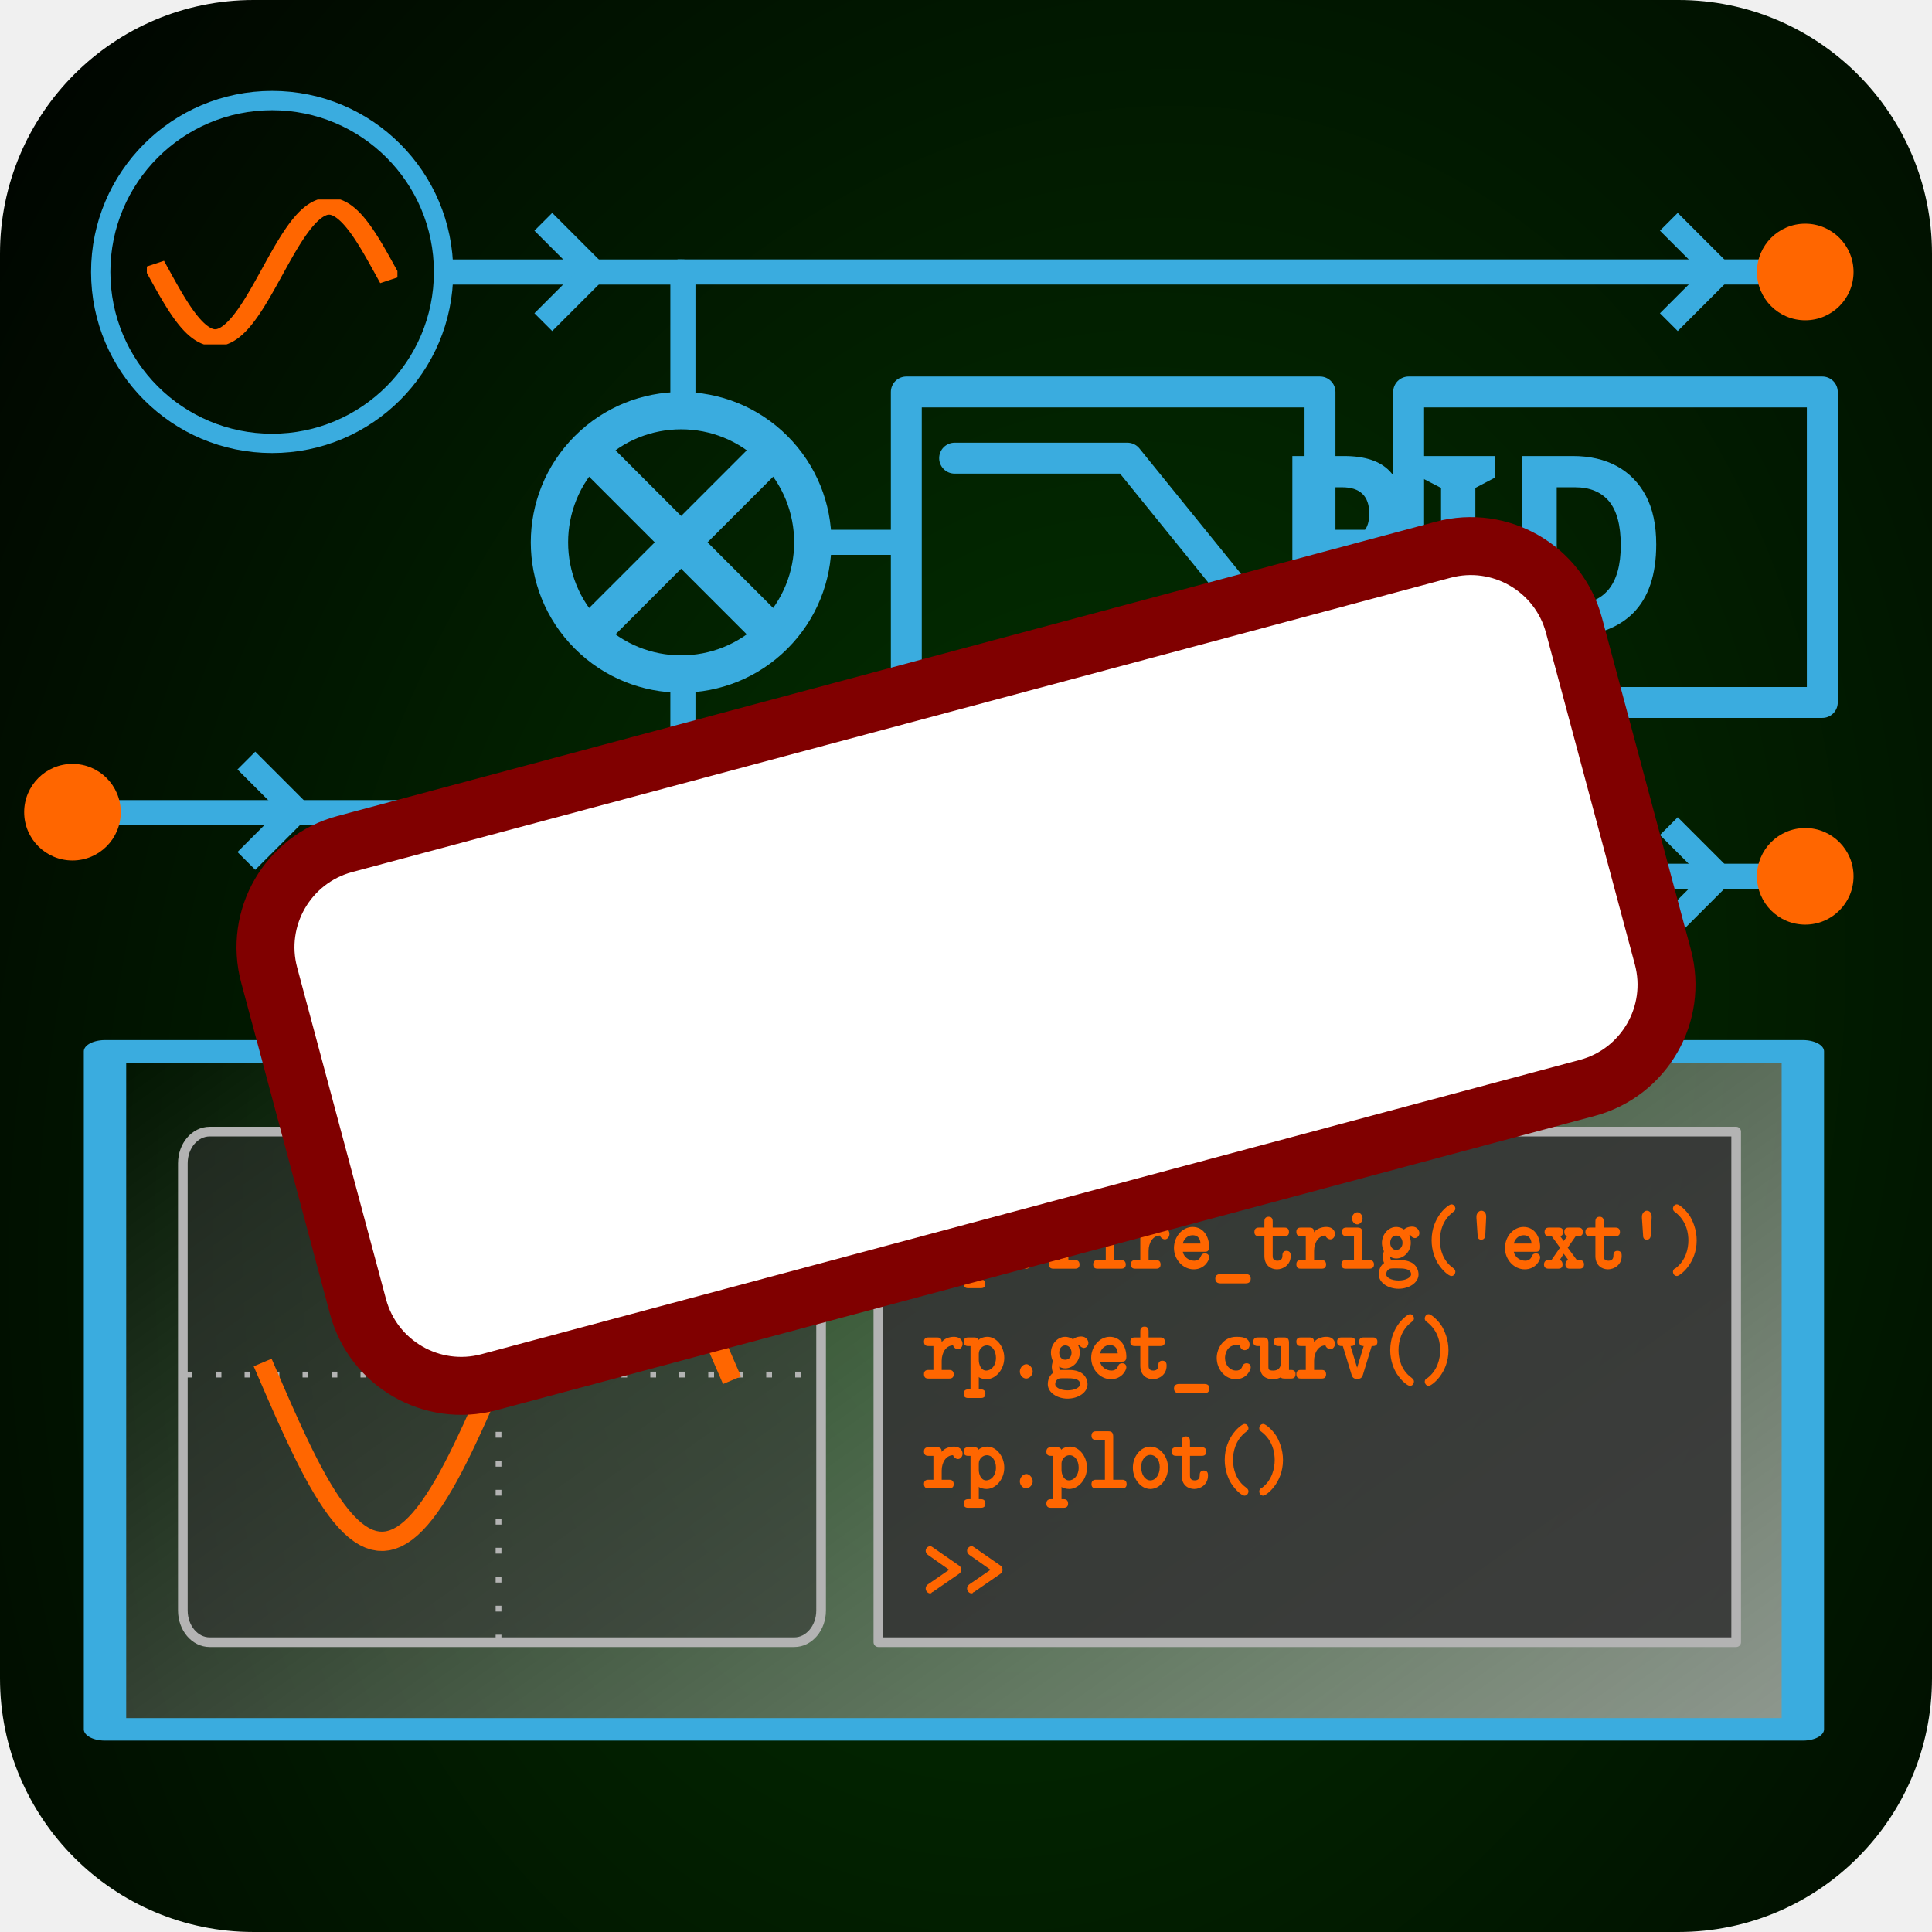
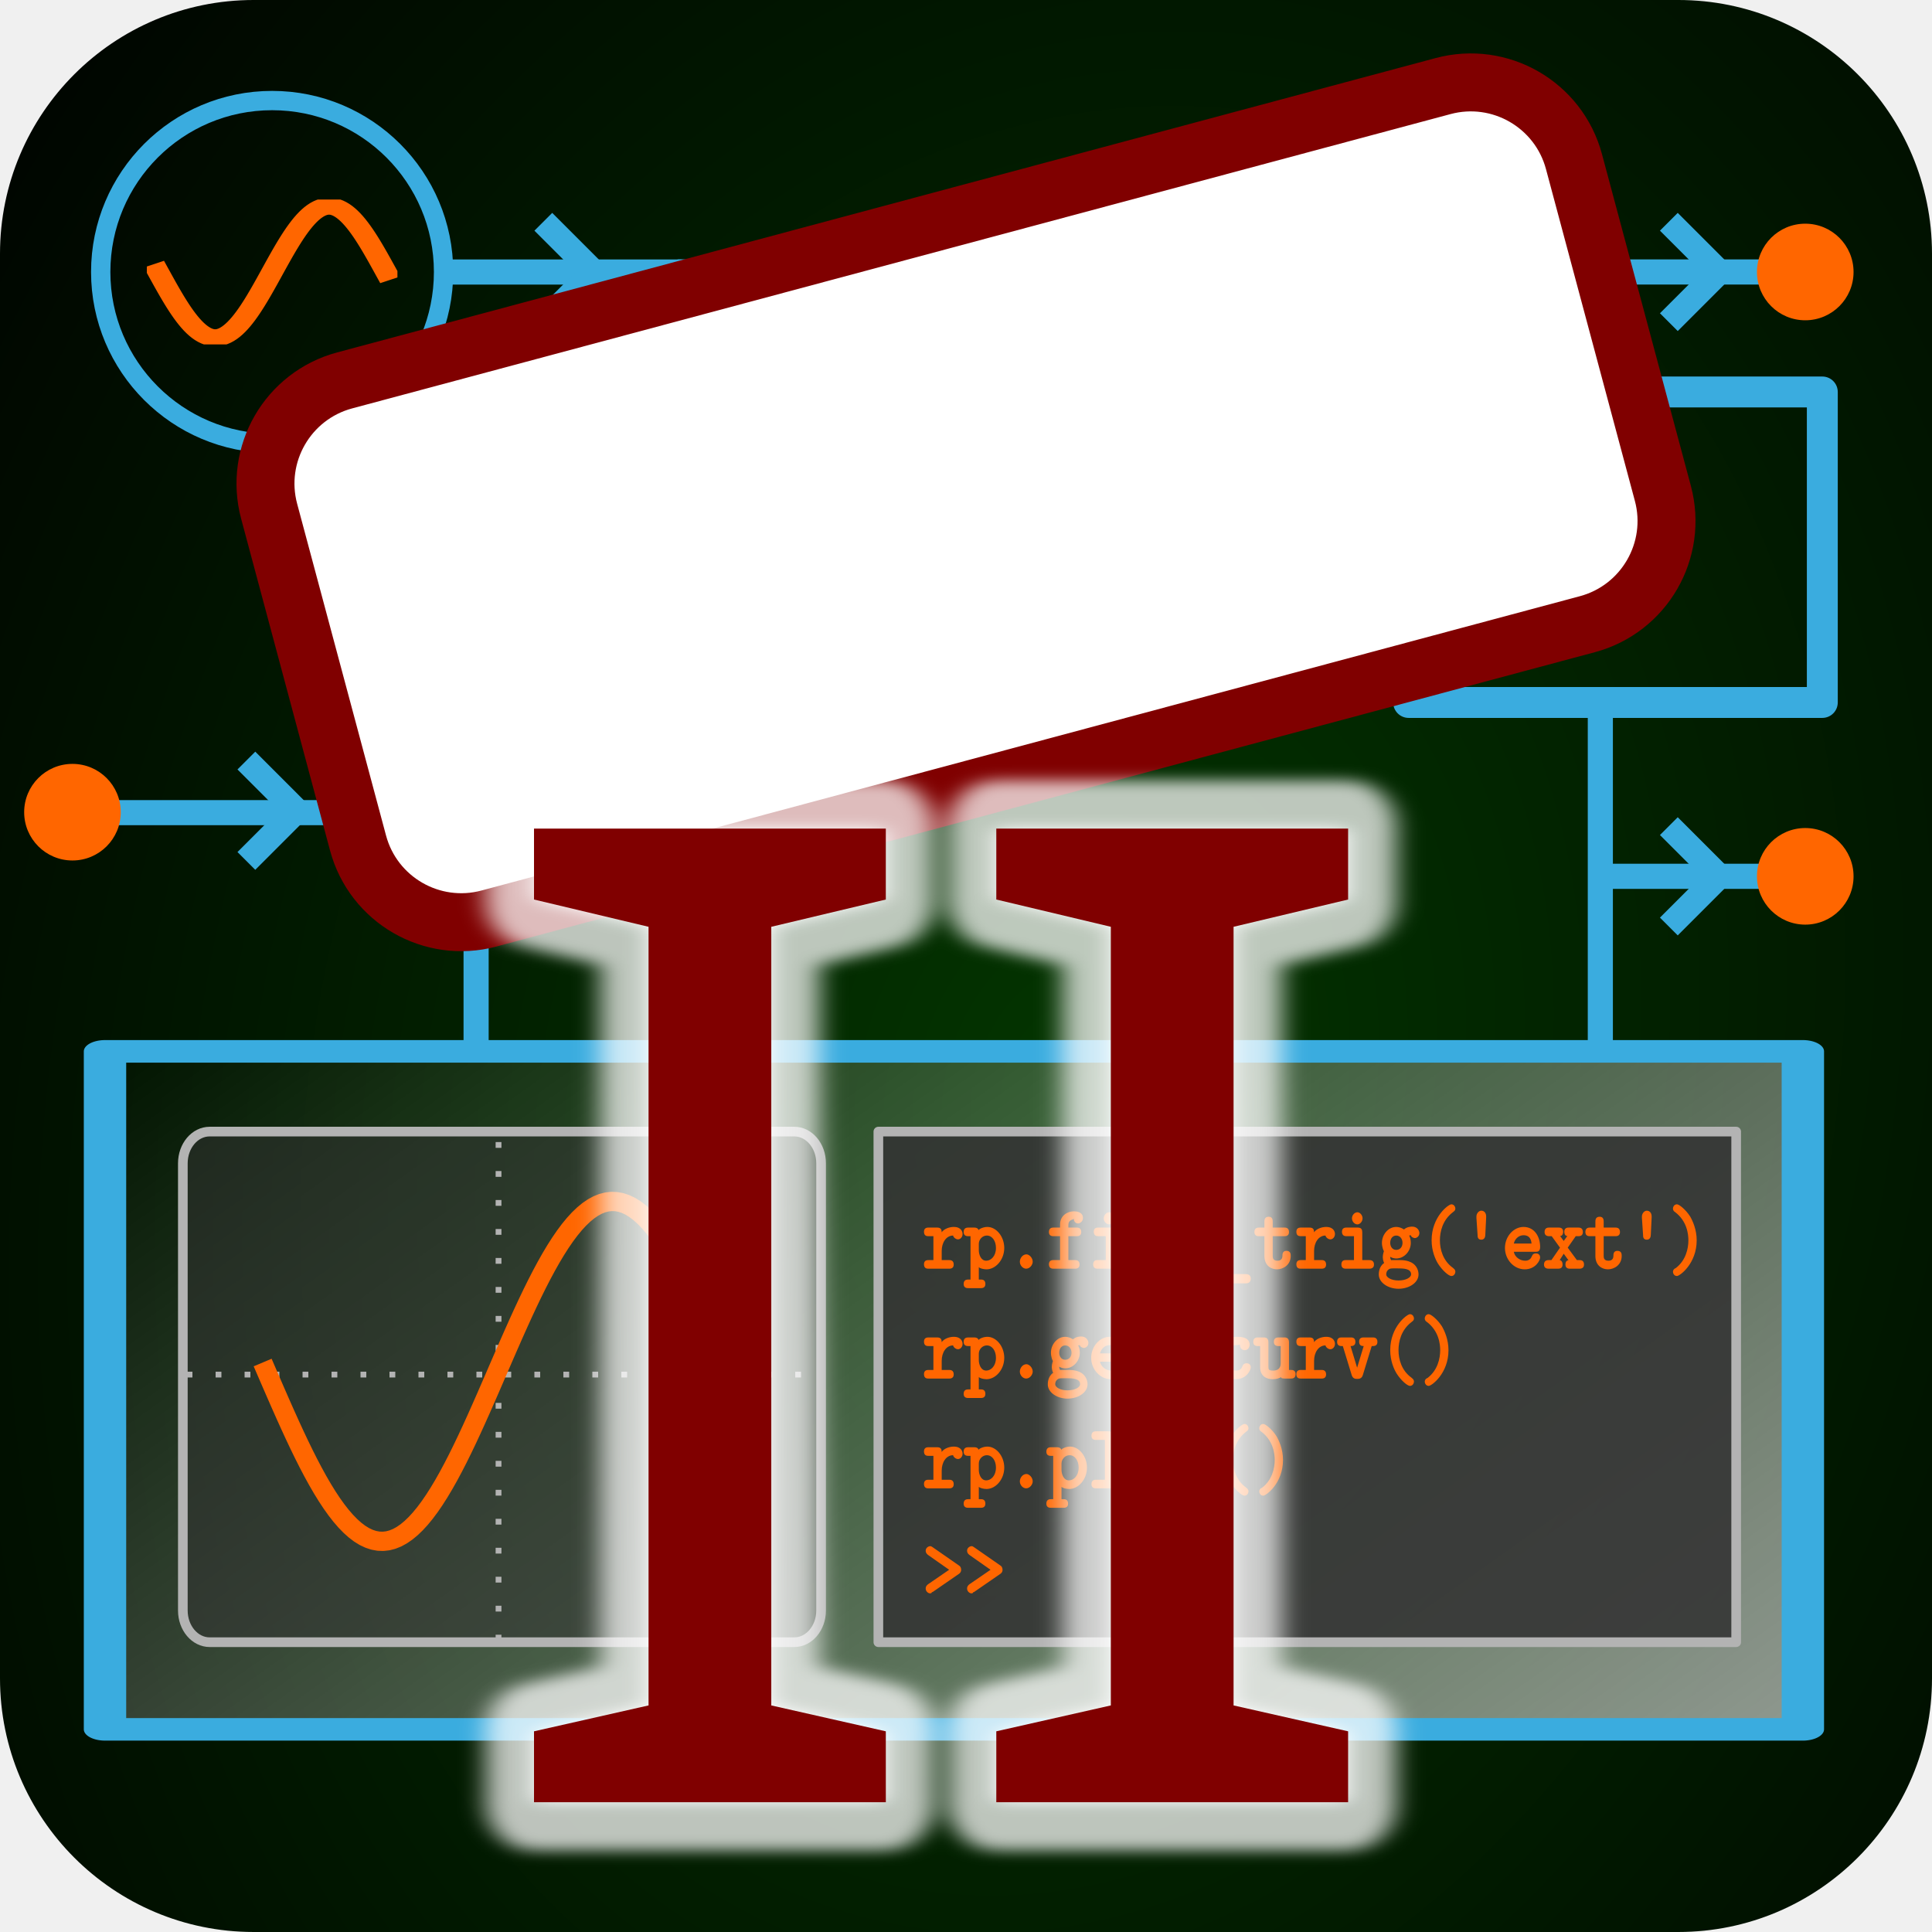
<svg xmlns="http://www.w3.org/2000/svg" xmlns:xlink="http://www.w3.org/1999/xlink" width="100" height="100" id="svg2" version="1.1">
  <defs id="defs4">
    <linearGradient id="linearGradient5363">
      <stop style="stop-color:#ffffff;stop-opacity:0.558;" offset="0" id="stop5365" />
      <stop style="stop-color:#ffffff;stop-opacity:0;" offset="1" id="stop5367" />
    </linearGradient>
    <linearGradient id="linearGradient5171">
      <stop style="stop-color:#033500;stop-opacity:1;" offset="0" id="stop5173" />
      <stop style="stop-color:#000000;stop-opacity:1;" offset="1" id="stop5175" />
    </linearGradient>
    <linearGradient id="linearGradient5153">
      <stop style="stop-color:#002b00;stop-opacity:1;" offset="0" id="stop5155" />
      <stop style="stop-color:#000000;stop-opacity:1;" offset="1" id="stop5157" />
    </linearGradient>
    <clipPath id="pea32239d76">
      <rect id="rect4527" y="41.472" x="57.6" width="357.12" height="266.112" />
    </clipPath>
    <style id="style4177" type="text/css">
*{stroke-linecap:butt;stroke-linejoin:round;}
  </style>
    <clipPath id="pea32239d76-3">
      <rect height="266.112" width="357.12" x="57.6" y="41.472" id="rect356" />
    </clipPath>
    <clipPath id="clipPath3349">
      <rect height="266.112" width="357.12" x="57.6" y="41.472" id="rect3351" />
    </clipPath>
    <clipPath id="pea32239d76-3-6">
      <rect height="266.112" width="357.12" x="57.6" y="41.472" id="rect356-7" />
    </clipPath>
    <clipPath id="clipPath4907">
      <rect height="266.112" width="357.12" x="57.6" y="41.472" id="rect4909" />
    </clipPath>
    <clipPath id="pea32239d76-3-6-5">
      <rect height="266.112" width="357.12" x="57.6" y="41.472" id="rect356-7-6" />
    </clipPath>
    <clipPath id="pea32239d76-3-6-5-2">
      <rect height="266.112" width="357.12" x="57.6" y="41.472" id="rect356-7-6-7" />
    </clipPath>
    <radialGradient xlink:href="#linearGradient5171" id="radialGradient5177" cx="74.618" cy="1030.005" fx="74.618" fy="1030.005" r="50" gradientUnits="userSpaceOnUse" gradientTransform="matrix(0.4948478,-2.010532,1.521479,0.3744608,-1548.52,773.2945)" />
    <linearGradient xlink:href="#linearGradient5363" id="linearGradient5369" x1="3740.271" y1="2110.86" x2="3607.612" y2="2011.633" gradientUnits="userSpaceOnUse" />
+     <filter style="color-interpolation-filters:sRGB" id="filter1788" x="-0.035" y="-0.032" width="1.071" height="1.064">
+       <feGaussianBlur stdDeviation="0.402" id="feGaussianBlur1790" />
+     </filter>
  </defs>
-   <g id="layer1" transform="translate(0,-952.3622)" style="stroke-linecap:butt;stroke-linejoin:round;display:inline">
+   <g id="layer1" transform="translate(0,-952.3622)" style="display:inline;stroke-linecap:butt;stroke-linejoin:round">
    <rect style="fill:url(#radialGradient5177);fill-opacity:1;stroke:none" id="rect3004" width="100" height="100" x="0" y="952.362" ry="13.132" rx="13.132" />
  </g>
  <g id="layer2" style="stroke-linecap:butt;stroke-linejoin:round">
    <path id="path40546-8-6" style="color:#000000;fill:none;stroke:#3aacdf;stroke-width:1.3;stroke-linecap:butt;stroke-linejoin:round;stroke-miterlimit:4;stroke-opacity:1;stroke-dasharray:none;stroke-dashoffset:0;marker:none;visibility:visible;display:inline;overflow:visible;enable-background:accumulate" d="m 42.1,28.071 4.603,0" />
    <path id="path40546-8" style="color:#000000;fill:none;stroke:#3aacdf;stroke-width:1.3;stroke-linecap:butt;stroke-linejoin:round;stroke-miterlimit:4;stroke-opacity:1;stroke-dasharray:none;stroke-dashoffset:0;marker:none;visibility:visible;display:inline;overflow:visible;enable-background:accumulate" d="m 2.997,42.063 32.35,0 0,-7.091 m 0,-14.016 0,-6.876 -12.35,0" />
    <g id="g40527" transform="matrix(0.1014623,-0.1014623,0.1014623,0.1014623,-421.5268,89.86266)" style="stroke:#3aacdf;stroke-linecap:butt;stroke-linejoin:round;stroke-opacity:1;display:inline">
      <path transform="matrix(1.979167,0,0,1.979167,-2455.75,-1859.43)" d="m 2556,1922.992 a 24,24 0 0 1 -24,24 24,24 0 0 1 -24,-24 24,24 0 0 1 24,-24 24,24 0 0 1 24,24 z" id="path40521" style="color:#000000;fill:none;stroke:#3aacdf;stroke-width:6.803;stroke-linecap:butt;stroke-linejoin:round;stroke-miterlimit:4;stroke-opacity:1;stroke-dasharray:none;stroke-dashoffset:0;marker:none;visibility:visible;display:inline;overflow:visible;enable-background:accumulate" />
      <path id="path40523" d="m 2555.5,1898.992 0,95" style="color:#000000;fill:none;stroke:#3aacdf;stroke-width:13.464;stroke-linecap:butt;stroke-linejoin:round;stroke-miterlimit:4;stroke-opacity:1;stroke-dasharray:none;stroke-dashoffset:0;marker:none;visibility:visible;display:inline;overflow:visible;enable-background:accumulate" />
      <path id="path40525" d="m 2508,1946.492 95,0" style="color:#000000;fill:none;stroke:#3aacdf;stroke-width:13.464;stroke-linecap:butt;stroke-linejoin:round;stroke-miterlimit:4;stroke-opacity:1;stroke-dasharray:none;stroke-dashoffset:0;marker:none;visibility:visible;display:inline;overflow:visible;enable-background:accumulate" />
    </g>
    <g id="g5131" style="stroke:#3aacdf;stroke-linecap:butt;stroke-linejoin:round;stroke-opacity:1">
      <rect ry="0" rx="0" y="20.289" x="46.911" height="16.07" width="21.412" id="rect42597" style="color:#000000;fill:none;stroke:#3aacdf;stroke-width:1.6;stroke-linecap:butt;stroke-linejoin:round;stroke-miterlimit:4;stroke-opacity:1;stroke-dasharray:none;stroke-dashoffset:0;marker:none;visibility:visible;display:inline;overflow:visible;enable-background:accumulate" />
      <path id="path40546-9-8" d="m 49.411,23.715 8.943,0 7.468,9.217" style="color:#000000;fill:none;stroke:#3aacdf;stroke-width:1.6;stroke-linecap:round;stroke-linejoin:round;stroke-miterlimit:4;stroke-opacity:1;stroke-dasharray:none;stroke-dashoffset:0;marker:none;visibility:visible;display:inline;overflow:visible;enable-background:accumulate" />
    </g>
    <g id="g4936" transform="matrix(0.6285337,0,0,0.6285337,47.73615,-28.61754)" style="stroke-linecap:butt;stroke-linejoin:round">
      <path transform="matrix(0.7985549,0,0,0.7985549,-10.78499,13.6837)" d="m -35.86,67.928 a 17.678,17.678 0 0 1 -17.678,17.678 17.678,17.678 0 0 1 -17.678,-17.678 17.678,17.678 0 0 1 17.678,-17.678 17.678,17.678 0 0 1 17.678,17.678 z" id="path4934" style="fill:none;stroke:#3aacdf;stroke-width:1.992;stroke-linecap:butt;stroke-linejoin:round;stroke-miterlimit:4;stroke-opacity:1;stroke-dasharray:none" />
      <path id="path339-3" style="fill:none;stroke:#ff6600;stroke-width:31.262;stroke-linecap:square;stroke-linejoin:round;stroke-miterlimit:4;stroke-opacity:1;stroke-dasharray:none" d="m 73.833,174.528 3.279,-7.673 3.279,-7.642 3.279,-7.58 3.279,-7.488 3.279,-7.366 3.279,-7.214 3.279,-7.033 3.279,-6.823 3.279,-6.586 3.279,-6.323 3.279,-6.034 3.279,-5.721 3.279,-5.385 3.279,-5.027 3.279,-4.649 3.279,-4.252 3.279,-3.838 3.279,-3.409 3.279,-2.966 3.279,-2.511 3.279,-2.046 3.279,-1.572 3.279,-1.092 3.279,-0.608 3.279,-0.122 3.279,0.365 3.279,0.851 3.279,1.333 3.279,1.81 3.279,2.279 3.279,2.74 3.279,3.189 3.279,3.625 3.279,4.047 3.279,4.453 3.279,4.84 3.279,5.209 3.279,5.556 3.279,5.881 3.279,6.182 3.279,6.458 3.279,6.708 3.279,6.931 3.279,7.127 3.279,7.293 3.279,7.431 3.279,7.538 3.279,7.615 3.279,7.661 3.279,7.677 3.279,7.661 3.279,7.615 3.279,7.538 3.279,7.431 3.279,7.293 3.279,7.127 3.279,6.931 3.279,6.708 3.279,6.458 3.279,6.182 3.279,5.881 3.279,5.556 3.279,5.209 3.279,4.84 3.279,4.453 3.279,4.047 3.279,3.625 3.279,3.189 3.279,2.74 3.279,2.279 3.279,1.81 3.279,1.333 3.279,0.851 3.279,0.365 3.279,-0.122 3.279,-0.608 3.279,-1.092 3.279,-1.572 3.279,-2.046 3.279,-2.511 3.279,-2.966 3.279,-3.409 3.279,-3.838 3.279,-4.252 3.279,-4.649 3.279,-5.027 3.279,-5.385 3.279,-5.721 3.279,-6.034 3.279,-6.323 3.279,-6.586 3.279,-6.823 3.279,-7.033 3.279,-7.214 3.279,-7.366 3.279,-7.488 3.279,-7.58 3.279,-7.642 3.279,-7.673" clip-path="url(#pea32239d76-3-6)" transform="matrix(0.05778229,0,0,-0.04482431,-67.18395,75.75075)" />
    </g>
    <g id="g42620-1" transform="matrix(0.1607031,0,0,0.1607031,-506.9059,-302.884)" style="fill:none;stroke:#3aacdf;stroke-linecap:butt;stroke-linejoin:round;stroke-opacity:1;display:inline">
      <g id="g42617-8" style="fill:none;stroke:#3aacdf;stroke-linecap:butt;stroke-linejoin:round;stroke-opacity:1">
        <rect style="color:#000000;fill:none;stroke:#3aacdf;stroke-width:9.956;stroke-linecap:butt;stroke-linejoin:round;stroke-miterlimit:4;stroke-opacity:1;stroke-dasharray:none;stroke-dashoffset:0;marker:none;visibility:visible;display:inline;overflow:visible;enable-background:accumulate" id="rect42597-7" width="133.237" height="100" x="3608" y="2010.992" rx="0" ry="0" />
      </g>
    </g>
    <text transform="scale(0.9472477,1.05569)" xml:space="preserve" style="font-style:normal;font-weight:normal;line-height:0%;font-family:sans-serif;text-align:center;letter-spacing:0px;word-spacing:0px;text-anchor:middle;display:inline;fill:#3aacdf;fill-opacity:1;stroke:none;stroke-linecap:butt;stroke-linejoin:round" x="88.17" y="31.187" id="text8331-2-0-8-71-5-4-2">
      <tspan x="88.17" y="31.187" id="tspan57919-2-94-5-3-0" style="font-style:normal;font-variant:normal;font-weight:bold;font-stretch:normal;font-size:12.362px;line-height:1.25;font-family:Korolev;-inkscape-font-specification:'Korolev Bold';fill:#3aacdf;fill-opacity:1;stroke-linecap:butt;stroke-linejoin:round">PID</tspan>
    </text>
    <path id="path40546-9-0-0-7-7-6-2-2-8-6-3-9-8-0-8-1-7-8-2-8-2-3" style="color:#000000;fill:none;stroke:#3aacdf;stroke-width:1.302;stroke-linecap:butt;stroke-linejoin:round;stroke-miterlimit:4;stroke-opacity:1;stroke-dasharray:none;stroke-dashoffset:0;marker:none;visibility:visible;display:inline;overflow:visible;enable-background:accumulate" d="m 12.752,39.366 2.598,2.598 -2.598,2.598" />
    <path id="path40546-8-6-2" style="color:#000000;fill:none;stroke:#3aacdf;stroke-width:1.3;stroke-linecap:butt;stroke-linejoin:round;stroke-miterlimit:4;stroke-opacity:1;stroke-dasharray:none;stroke-dashoffset:0;marker:none;visibility:visible;display:inline;overflow:visible;enable-background:accumulate" d="m 68.732,28.071 4.603,0" />
    <g id="g42620-1-9" transform="matrix(0.6595831,0,0,0.3509254,-2374.341,-651.2903)" style="fill:url(#linearGradient5369);fill-opacity:1;stroke:#3aacdf;stroke-width:0.334;stroke-linecap:butt;stroke-linejoin:round;stroke-opacity:1;display:inline">
      <g id="g42617-8-2" style="fill:url(#linearGradient5369);fill-opacity:1;stroke:#3aacdf;stroke-width:0.334;stroke-linecap:butt;stroke-linejoin:round;stroke-opacity:1">
        <rect style="color:#000000;fill:url(#linearGradient5369);fill-opacity:1;stroke:#3aacdf;stroke-width:3.326;stroke-linecap:butt;stroke-linejoin:round;stroke-miterlimit:4;stroke-opacity:1;stroke-dasharray:none;stroke-dashoffset:0;marker:none;visibility:visible;display:inline;overflow:visible;enable-background:accumulate" id="rect42597-7-4" width="133.237" height="100" x="3608" y="2010.992" rx="0" ry="0" />
      </g>
    </g>
    <rect style="fill:#333333;fill-opacity:0.517;stroke:#b3b3b3;stroke-width:0.5;stroke-linecap:butt;stroke-linejoin:round;stroke-miterlimit:4;stroke-opacity:1;stroke-dasharray:none;stroke-dashoffset:0" id="rect5203" width="33.036" height="26.429" x="9.464" y="58.571" rx="1.389" ry="1.641" />
    <path style="fill:none;stroke:#b3b3b3;stroke-width:0.3;stroke-linecap:butt;stroke-linejoin:miter;stroke-miterlimit:4;stroke-opacity:1;stroke-dasharray:0.3, 1.2;stroke-dashoffset:0" d="m 9.66,71.148 32.794,0" id="path5207" />
    <path style="fill:none;stroke:#b3b3b3;stroke-width:0.3;stroke-linecap:butt;stroke-linejoin:miter;stroke-miterlimit:4;stroke-opacity:1;stroke-dasharray:0.3, 1.2;stroke-dashoffset:0" d="m 25.804,84.913 0,-26.352" id="path5207-4" />
    <g id="g4913" transform="matrix(1,0,0,-1,76.25,79.46551)" style="stroke:#ff6600;stroke-linecap:butt;stroke-linejoin:round;stroke-opacity:1">
      <path id="path339" style="fill:none;stroke:#ff6600;stroke-width:13.71;stroke-linecap:square;stroke-linejoin:round;stroke-opacity:1" d="m 73.833,174.528 3.279,-7.673 3.279,-7.642 3.279,-7.58 3.279,-7.488 3.279,-7.366 3.279,-7.214 3.279,-7.033 3.279,-6.823 3.279,-6.586 3.279,-6.323 3.279,-6.034 3.279,-5.721 3.279,-5.385 3.279,-5.027 3.279,-4.649 3.279,-4.252 3.279,-3.838 3.279,-3.409 3.279,-2.966 3.279,-2.511 3.279,-2.046 3.279,-1.572 3.279,-1.092 3.279,-0.608 3.279,-0.122 3.279,0.365 3.279,0.851 3.279,1.333 3.279,1.81 3.279,2.279 3.279,2.74 3.279,3.189 3.279,3.625 3.279,4.047 3.279,4.453 3.279,4.84 3.279,5.209 3.279,5.556 3.279,5.881 3.279,6.182 3.279,6.458 3.279,6.708 3.279,6.931 3.279,7.127 3.279,7.293 3.279,7.431 3.279,7.538 3.279,7.615 3.279,7.661 3.279,7.677 3.279,7.661 3.279,7.615 3.279,7.538 3.279,7.431 3.279,7.293 3.279,7.127 3.279,6.931 3.279,6.708 3.279,6.458 3.279,6.182 3.279,5.881 3.279,5.556 3.279,5.209 3.279,4.84 3.279,4.453 3.279,4.047 3.279,3.625 3.279,3.189 3.279,2.74 3.279,2.279 3.279,1.81 3.279,1.333 3.279,0.851 3.279,0.365 3.279,-0.122 3.279,-0.608 3.279,-1.092 3.279,-1.572 3.279,-2.046 3.279,-2.511 3.279,-2.966 3.279,-3.409 3.279,-3.838 3.279,-4.252 3.279,-4.649 3.279,-5.027 3.279,-5.385 3.279,-5.721 3.279,-6.034 3.279,-6.323 3.279,-6.586 3.279,-6.823 3.279,-7.033 3.279,-7.214 3.279,-7.366 3.279,-7.488 3.279,-7.58 3.279,-7.642 3.279,-7.673" clip-path="url(#pea32239d76-3)" transform="matrix(0.07361671,0,0,0.07271731,-67.89294,-4.20845)" />
    </g>
    <path id="path40546-8-6-2-5" style="color:#000000;fill:none;stroke:#3aacdf;stroke-width:1.3;stroke-linecap:butt;stroke-linejoin:round;stroke-miterlimit:4;stroke-opacity:1;stroke-dasharray:none;stroke-dashoffset:0;marker:none;visibility:visible;display:inline;overflow:visible;enable-background:accumulate" d="m 24.643,42.163 0,12.245" />
    <path style="fill:#ff6600;fill-opacity:1;stroke:none" id="path5245" d="m 26.161,48.036 a 1.607,1.607 0 1 1 -3.214,0 1.607,1.607 0 1 1 3.214,0 z" transform="matrix(1.555556,0,0,1.555556,-34.44445,-32.68397)" />
    <path id="path40546-8-6-2-9" style="color:#000000;fill:none;stroke:#3aacdf;stroke-width:1.3;stroke-linecap:butt;stroke-linejoin:round;stroke-miterlimit:4;stroke-opacity:1;stroke-dasharray:none;stroke-dashoffset:0;marker:none;visibility:visible;display:inline;overflow:visible;enable-background:accumulate" d="m 35.069,14.077 58.603,0" />
    <path style="fill:#ff6600;fill-opacity:1;stroke:none" id="path5245-1" d="m 26.161,48.036 a 1.607,1.607 0 1 1 -3.214,0 1.607,1.607 0 1 1 3.214,0 z" transform="matrix(1.555556,0,0,1.555556,55.24466,-60.64493)" />
    <path id="path40546-8-6-2-5-2" style="color:#000000;fill:none;stroke:#3aacdf;stroke-width:1.3;stroke-linecap:butt;stroke-linejoin:round;stroke-miterlimit:4;stroke-opacity:1;stroke-dasharray:none;stroke-dashoffset:0;marker:none;visibility:visible;display:inline;overflow:visible;enable-background:accumulate" d="m 82.833,36.299 0,18.119" />
    <path id="path40546-8-6-2-8" style="color:#000000;fill:none;stroke:#3aacdf;stroke-width:1.3;stroke-linecap:butt;stroke-linejoin:round;stroke-miterlimit:4;stroke-opacity:1;stroke-dasharray:none;stroke-dashoffset:0;marker:none;visibility:visible;display:inline;overflow:visible;enable-background:accumulate" d="m 83.183,45.358 10.489,0" />
    <path id="path40546-9-0-0-7-7-6-2-2-8-6-3-9-8-0-8-1-7-8-2-8-2-3-9" style="color:#000000;fill:none;stroke:#3aacdf;stroke-width:1.302;stroke-linecap:butt;stroke-linejoin:round;stroke-miterlimit:4;stroke-opacity:1;stroke-dasharray:none;stroke-dashoffset:0;marker:none;visibility:visible;display:inline;overflow:visible;enable-background:accumulate" d="m 28.122,11.479 2.598,2.598 -2.598,2.598" />
    <path style="fill:#ff6600;fill-opacity:1;stroke:none" id="path5245-1-6" d="m 26.161,48.036 a 1.607,1.607 0 1 1 -3.214,0 1.607,1.607 0 1 1 3.214,0 z" transform="matrix(1.555556,0,0,1.555556,55.24466,-29.36405)" />
    <rect style="fill:#333333;fill-opacity:0.882;stroke:#b3b3b3;stroke-width:0.5;stroke-linecap:butt;stroke-linejoin:round;stroke-miterlimit:4;stroke-opacity:1;stroke-dasharray:none;stroke-dashoffset:0" id="rect5203-7" width="44.4" height="26.429" x="45.464" y="58.571" rx="0" ry="0" />
    <text transform="scale(0.9472477,1.05569)" xml:space="preserve" style="font-style:normal;font-weight:normal;line-height:0%;font-family:sans-serif;text-align:start;letter-spacing:0px;word-spacing:0px;text-anchor:start;display:inline;fill:#ff6600;fill-opacity:1;stroke:none;stroke-linecap:butt;stroke-linejoin:round" x="50.347" y="62.205" id="text8331-2-0-8-71-5-4-2-4">
      <tspan x="50.347" y="62.205" id="tspan57919-2-94-5-3-0-0" style="font-style:normal;font-variant:normal;font-weight:bold;font-stretch:normal;font-size:4.307px;line-height:1.25;font-family:'Latin Modern Mono';-inkscape-font-specification:'Latin Modern Mono Bold';text-align:start;text-anchor:start;fill:#ff6600;fill-opacity:1;stroke:none;stroke-linecap:butt;stroke-linejoin:round">rp.fire_trig('ext')</tspan>
      <tspan x="50.347" y="67.589" style="font-style:normal;font-variant:normal;font-weight:bold;font-stretch:normal;font-size:4.307px;line-height:1.25;font-family:'Latin Modern Mono';-inkscape-font-specification:'Latin Modern Mono Bold';text-align:start;text-anchor:start;fill:#ff6600;fill-opacity:1;stroke:none;stroke-linecap:butt;stroke-linejoin:round" id="tspan5396">rp.get_curv()</tspan>
      <tspan x="50.347" y="72.973" style="font-style:normal;font-variant:normal;font-weight:bold;font-stretch:normal;font-size:4.307px;line-height:1.25;font-family:'Latin Modern Mono';-inkscape-font-specification:'Latin Modern Mono Bold';text-align:start;text-anchor:start;fill:#ff6600;fill-opacity:1;stroke:none;stroke-linecap:butt;stroke-linejoin:round" id="tspan5420">rp.plot()</tspan>
      <tspan x="50.347" y="78.357" style="font-style:normal;font-variant:normal;font-weight:bold;font-stretch:normal;font-size:4.307px;line-height:1.25;font-family:'Latin Modern Mono';-inkscape-font-specification:'Latin Modern Mono Bold';text-align:start;text-anchor:start;fill:#ff6600;fill-opacity:1;stroke:none;stroke-linecap:butt;stroke-linejoin:round" id="tspan5416">&gt;&gt;</tspan>
      <tspan x="50.347" y="83.62" style="font-style:normal;font-variant:normal;font-weight:bold;font-stretch:normal;font-size:4.307px;line-height:1.25;font-family:Korolev;-inkscape-font-specification:'Korolev Bold';text-align:start;text-anchor:start;fill:#ff6600;fill-opacity:1;stroke:none;stroke-linecap:butt;stroke-linejoin:round" id="tspan5394"> </tspan>
    </text>
    <path id="path40546-9-0-0-7-7-6-2-2-8-6-3-9-8-0-8-1-7-8-2-8-2-3-7" style="color:#000000;fill:none;stroke:#3aacdf;stroke-width:1.302;stroke-linecap:butt;stroke-linejoin:round;stroke-miterlimit:4;stroke-opacity:1;stroke-dasharray:none;stroke-dashoffset:0;marker:none;visibility:visible;display:inline;overflow:visible;enable-background:accumulate" d="m 86.379,42.76 2.598,2.598 -2.598,2.598" />
    <path id="path40546-9-0-0-7-7-6-2-2-8-6-3-9-8-0-8-1-7-8-2-8-2-3-7-1" style="color:#000000;fill:none;stroke:#3aacdf;stroke-width:1.302;stroke-linecap:butt;stroke-linejoin:round;stroke-miterlimit:4;stroke-opacity:1;stroke-dasharray:none;stroke-dashoffset:0;marker:none;visibility:visible;display:inline;overflow:visible;enable-background:accumulate" d="m 86.379,11.479 2.598,2.598 -2.598,2.598" />
  </g>
  <g id="layer3" style="display:none;stroke-linecap:butt;stroke-linejoin:round">
    <g id="g3832" transform="matrix(1.510951,-0.4048581,0.4048581,1.510951,134.9546,-35.12292)" style="stroke-linecap:butt;stroke-linejoin:round">
      <rect rx="3.536" ry="3.536" y="29.289" x="-88.893" height="18.435" width="44.699" id="rect3062" style="fill:#ffffff;fill-opacity:1;stroke:#800000;stroke-width:1.918;stroke-linecap:round;stroke-linejoin:round;stroke-miterlimit:4;stroke-dasharray:none;stroke-dashoffset:0;stroke-opacity:1" />
      <flowRoot transform="translate(22.17331,36.76322)" style="font-style:normal;font-variant:normal;font-weight:normal;font-stretch:normal;line-height:0.01%;font-family:'Trebuchet MS';-inkscape-font-specification:'Trebuchet MS';letter-spacing:0px;word-spacing:0px;fill:#333333;fill-opacity:1;stroke:#000000;stroke-width:0.639;stroke-linecap:butt;stroke-linejoin:round;stroke-miterlimit:4;stroke-dasharray:none" id="flowRoot3054" xml:space="preserve">
        <flowRegion style="stroke-width:0.32;stroke-linecap:butt;stroke-linejoin:round" id="flowRegion3056">
          <rect style="fill:#333333;stroke:#000000;stroke-width:0.639;stroke-linecap:butt;stroke-linejoin:round;stroke-miterlimit:4;stroke-dasharray:none" y="-4.046" x="-106.824" height="35.608" width="75.509" id="rect3058" />
        </flowRegion>
        <flowPara style="font-style:normal;font-variant:normal;font-weight:600;font-stretch:normal;font-size:10px;line-height:1.25;font-family:FreeSans;-inkscape-font-specification:'FreeSans Semi-Bold';fill:#333333;stroke:#000000;stroke-width:0.639;stroke-linecap:butt;stroke-linejoin:round;stroke-miterlimit:4;stroke-dasharray:none" id="flowPara3060">DEBUG</flowPara>
      </flowRoot>
    </g>
  </g>
  <g style="display:inline;stroke-linecap:butt;stroke-linejoin:round" id="g913">
    <g style="stroke-linecap:butt;stroke-linejoin:round" transform="matrix(1.510951,-0.4048581,0.4048581,1.510951,134.9546,-35.12292)" id="g911">
-       <rect style="fill:#ffffff;fill-opacity:1;stroke:#800000;stroke-width:1.918;stroke-linecap:round;stroke-linejoin:round;stroke-miterlimit:4;stroke-dasharray:none;stroke-dashoffset:0;stroke-opacity:1" id="rect901" width="44.699" height="18.435" x="-88.893" y="29.289" ry="3.536" rx="3.536" />
-       <flowRoot xml:space="preserve" id="flowRoot909" style="font-style:normal;font-variant:normal;font-weight:normal;font-stretch:normal;line-height:0.01%;font-family:'Trebuchet MS';-inkscape-font-specification:'Trebuchet MS';letter-spacing:0px;word-spacing:0px;fill:#333333;fill-opacity:1;stroke:#000000;stroke-width:0.639;stroke-linecap:butt;stroke-linejoin:round;stroke-miterlimit:4;stroke-dasharray:none" transform="translate(21.00973,37.13134)">
+       <rect style="fill:#ffffff;fill-opacity:1;stroke:#800000;stroke-width:1.918;stroke-linecap:round;stroke-linejoin:round;stroke-miterlimit:4;stroke-dasharray:none;stroke-dashoffset:0;stroke-opacity:1" id="rect901" width="44.699" height="18.435" x="-84.922" y="14.469" ry="3.536" rx="3.536" />
+       <flowRoot xml:space="preserve" id="flowRoot909" style="font-style:normal;font-variant:normal;font-weight:normal;font-stretch:normal;line-height:0.01%;font-family:'Trebuchet MS';-inkscape-font-specification:'Trebuchet MS';letter-spacing:0px;word-spacing:0px;fill:#333333;fill-opacity:1;stroke:#000000;stroke-width:0.639;stroke-linecap:butt;stroke-linejoin:round;stroke-miterlimit:4;stroke-dasharray:none" transform="translate(24.98074,22.31133)">
        <flowRegion id="flowRegion905" style="stroke-width:0.32;stroke-linecap:butt;stroke-linejoin:round">
          <rect id="rect903" width="75.509" height="35.608" x="-106.824" y="-4.046" style="fill:#333333;stroke:#000000;stroke-width:0.639;stroke-linecap:butt;stroke-linejoin:round;stroke-miterlimit:4;stroke-dasharray:none" />
        </flowRegion>
        <flowPara id="flowPara907" style="font-style:normal;font-variant:normal;font-weight:600;font-stretch:normal;font-size:8.524px;line-height:1.25;font-family:FreeSans;-inkscape-font-specification:'FreeSans Semi-Bold';fill:#333333;stroke:#000000;stroke-width:0.639;stroke-linecap:butt;stroke-linejoin:round;stroke-miterlimit:4;stroke-dasharray:none">harmonic</flowPara>
      </flowRoot>
+       <g id="g3378">
+         <g id="g492" transform="matrix(0.827126,0,0,0.827126,19.01631,-31.09293)" style="mix-blend-mode:normal;fill:#ffffff;stroke:#ffffff;stroke-width:3.864;stroke-dasharray:none;filter:url(#filter1788)">
+           <g aria-label="II" transform="rotate(15)" id="text435" style="font-size:54.552px;-inkscape-font-specification:sans-serif;fill:#ffffff;stroke:#ffffff;stroke-width:3.864;stroke-dasharray:none;stroke-opacity:0.737">
+             <path d="M -81.346,141.506 H -95.421 v -2.837 l 4.582,-1.036 v -31.149 l -4.582,-1.091 v -2.837 h 14.074 v 2.837 l -4.582,1.091 v 31.149 l 4.582,1.036 z" id="path484" style="fill:#ffffff;stroke:#ffffff;stroke-width:3.864;stroke-dasharray:none" />
+             <path d="m -62.853,141.506 h -14.074 v -2.837 l 4.582,-1.036 v -31.149 l -4.582,-1.091 v -2.837 h 14.074 v 2.837 l -4.582,1.091 v 31.149 l 4.582,1.036 z" id="path486" style="fill:#ffffff;stroke:#ffffff;stroke-width:3.864;stroke-dasharray:none" />
+           </g>
+         </g>
+         <g id="g500" transform="matrix(0.827126,0,0,0.827126,19.01631,-31.09293)" style="fill:#800000;fill-opacity:1">
+           <g aria-label="II" transform="rotate(15)" id="g498" style="font-size:54.552px;-inkscape-font-specification:sans-serif;fill:#800000;fill-opacity:1;stroke-width:1.208;stroke-opacity:0.737">
+             <path d="M -81.346,141.506 H -95.421 v -2.837 l 4.582,-1.036 v -31.149 l -4.582,-1.091 v -2.837 h 14.074 v 2.837 l -4.582,1.091 v 31.149 l 4.582,1.036 z" id="path494" style="fill:#800000;fill-opacity:1" />
+             <path d="m -62.853,141.506 h -14.074 v -2.837 l 4.582,-1.036 v -31.149 l -4.582,-1.091 v -2.837 h 14.074 v 2.837 l -4.582,1.091 v 31.149 l 4.582,1.036 z" id="path496" style="fill:#800000;fill-opacity:1" />
+           </g>
+         </g>
+       </g>
    </g>
  </g>
  <g id="g3873" style="display:none;stroke-linecap:butt;stroke-linejoin:round">
    <g style="stroke-linecap:butt;stroke-linejoin:round" transform="matrix(1.510951,-0.4048581,0.4048581,1.510951,130.8077,-34.01177)" id="g3875">
      <rect style="fill:#ffffff;fill-opacity:1;stroke:#800000;stroke-width:1.918;stroke-linecap:round;stroke-linejoin:round;stroke-miterlimit:4;stroke-dasharray:none;stroke-dashoffset:0;stroke-opacity:1" id="rect3877" width="50.188" height="18.435" x="-88.893" y="29.289" ry="3.536" rx="3.536" />
      <flowRoot xml:space="preserve" id="flowRoot3879" style="font-style:normal;font-variant:normal;font-weight:normal;font-stretch:normal;line-height:0.01%;font-family:'Trebuchet MS';-inkscape-font-specification:'Trebuchet MS';letter-spacing:0px;word-spacing:0px;fill:#333333;fill-opacity:1;stroke:#000000;stroke-width:0.639;stroke-linecap:butt;stroke-linejoin:round;stroke-miterlimit:4;stroke-dasharray:none" transform="translate(21.77136,36.75322)">
        <flowRegion id="flowRegion3881" style="stroke-width:0.32;stroke-linecap:butt;stroke-linejoin:round">
          <rect id="rect3883" width="75.509" height="35.608" x="-106.824" y="-4.046" style="fill:#333333;stroke:#000000;stroke-width:0.639;stroke-linecap:butt;stroke-linejoin:round;stroke-miterlimit:4;stroke-dasharray:none" />
        </flowRegion>
        <flowPara id="flowPara3885" style="font-style:normal;font-variant:normal;font-weight:600;font-stretch:normal;font-size:10px;line-height:1.25;font-family:FreeSans;-inkscape-font-specification:'FreeSans Semi-Bold';fill:#333333;stroke:#000000;stroke-width:0.639;stroke-linecap:butt;stroke-linejoin:round;stroke-miterlimit:4;stroke-dasharray:none">RELOAD</flowPara>
      </flowRoot>
    </g>
  </g>
</svg>
